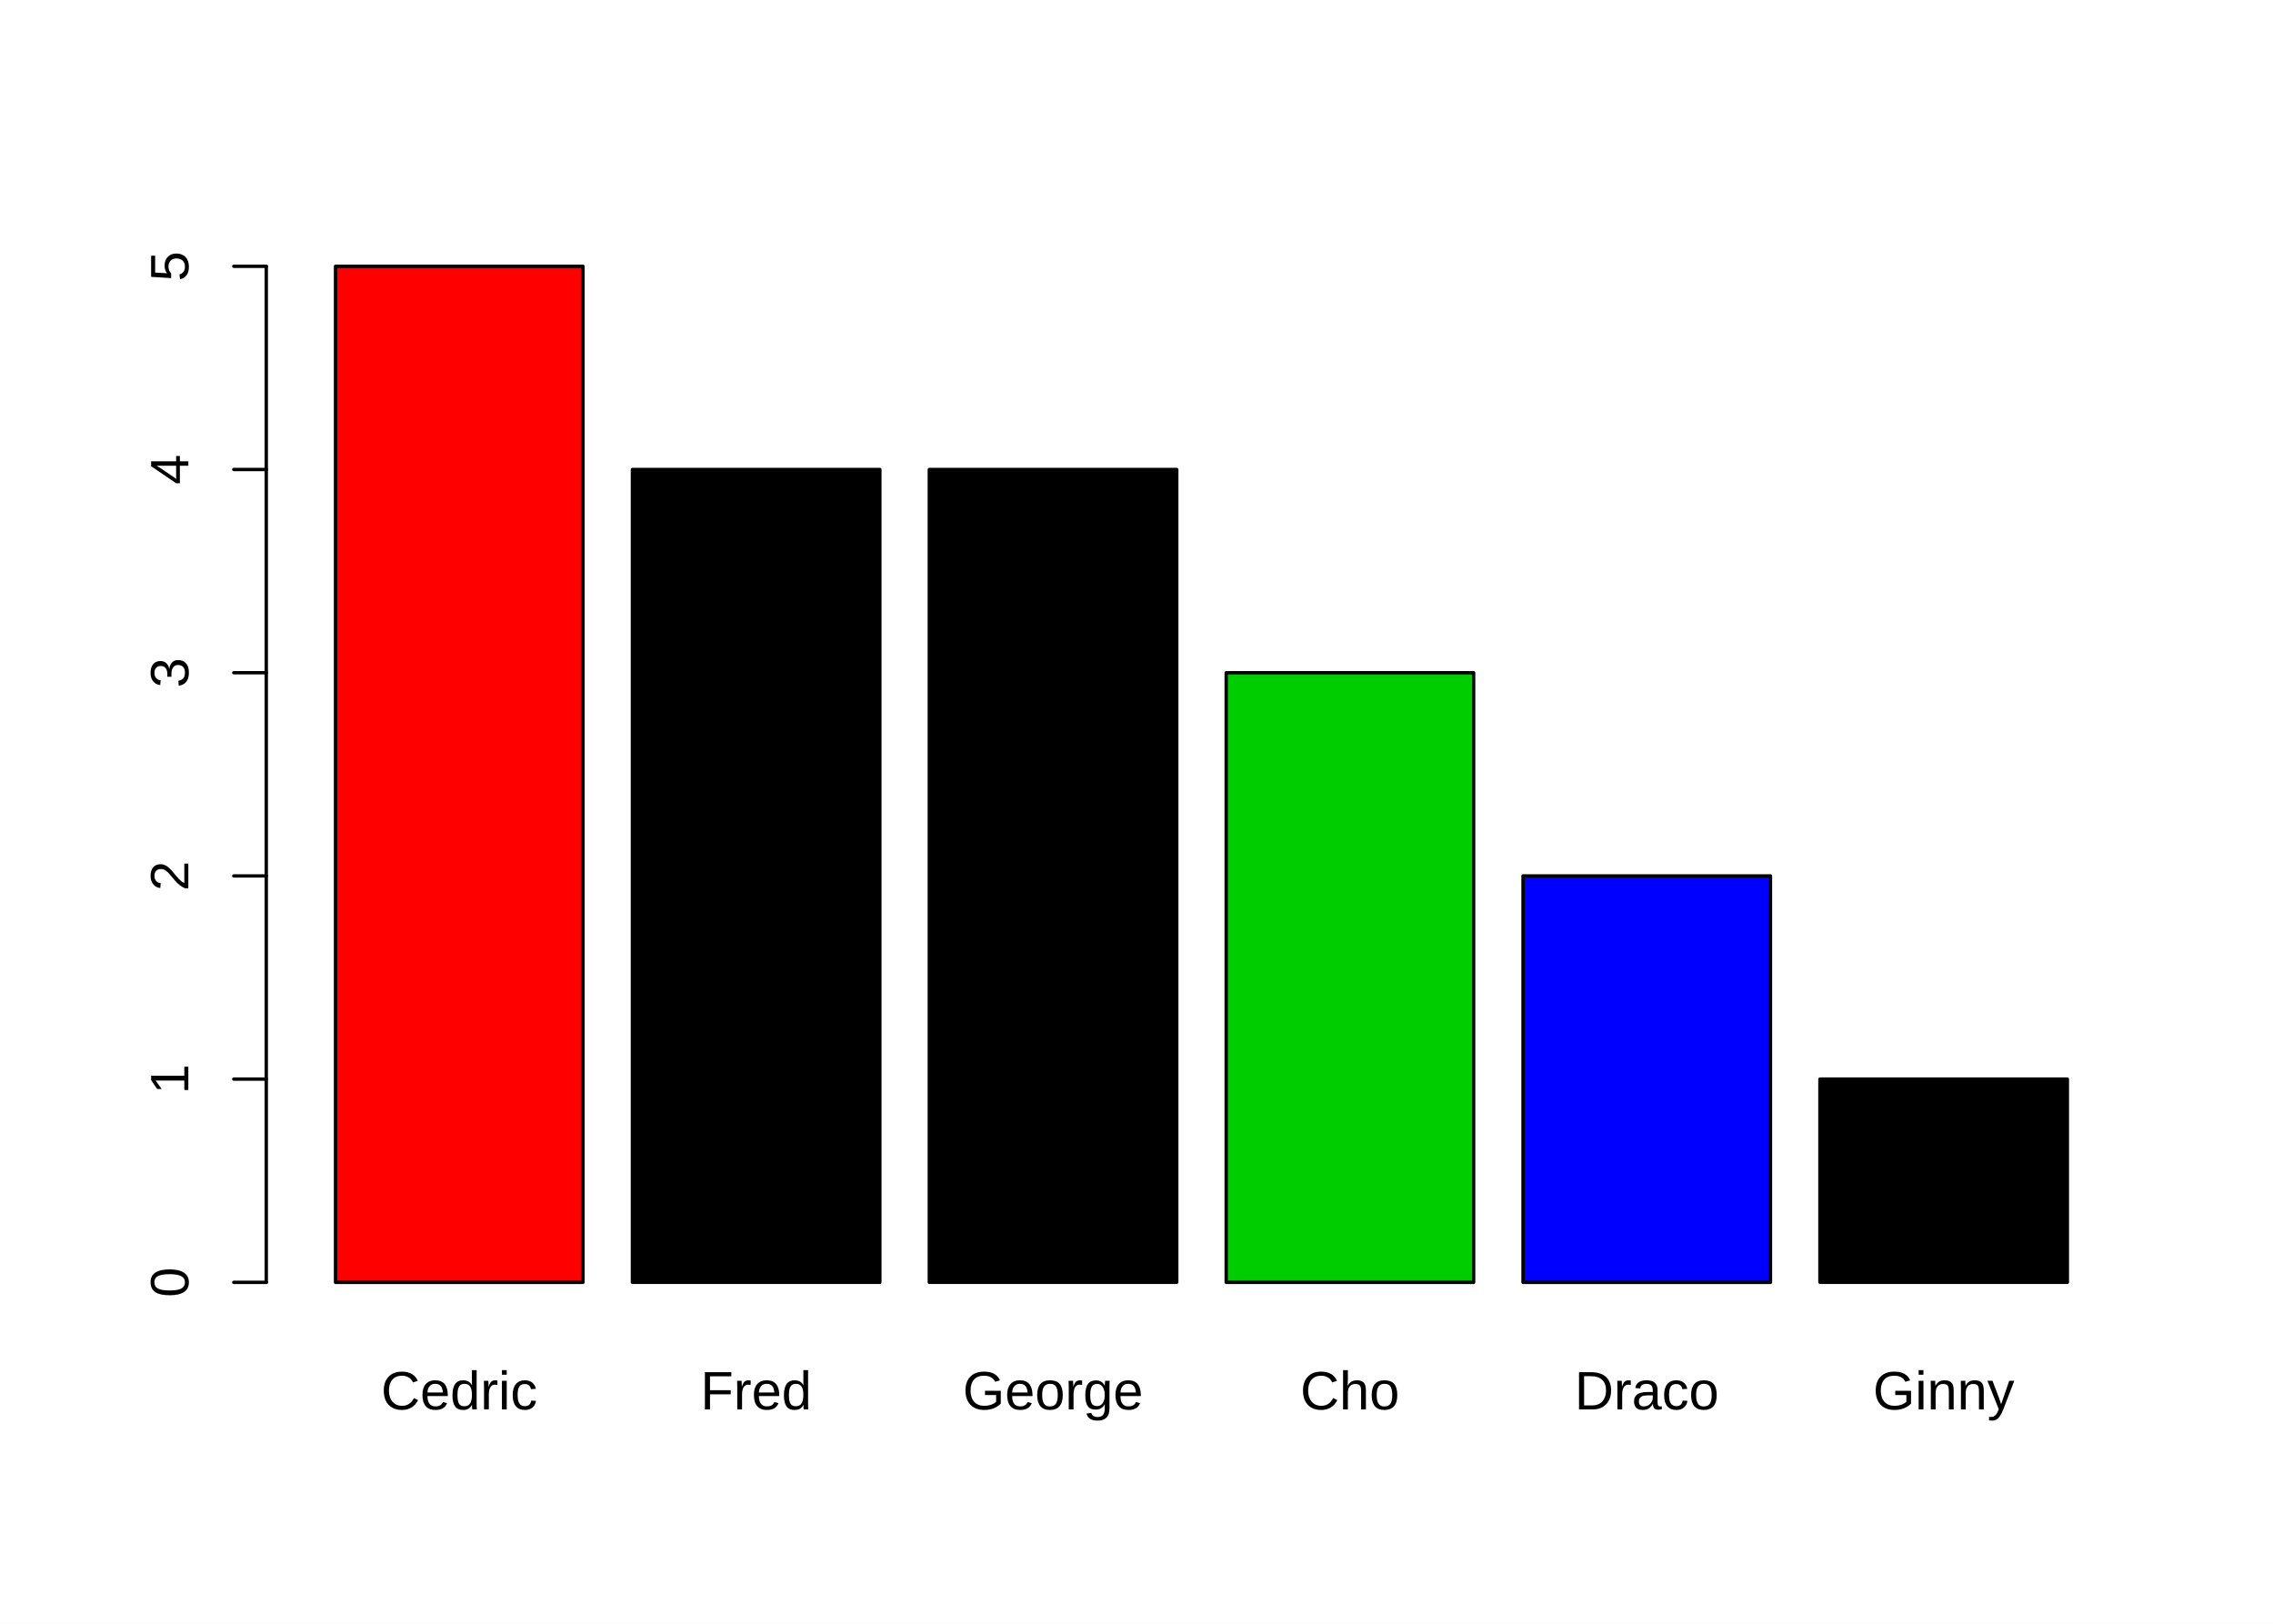
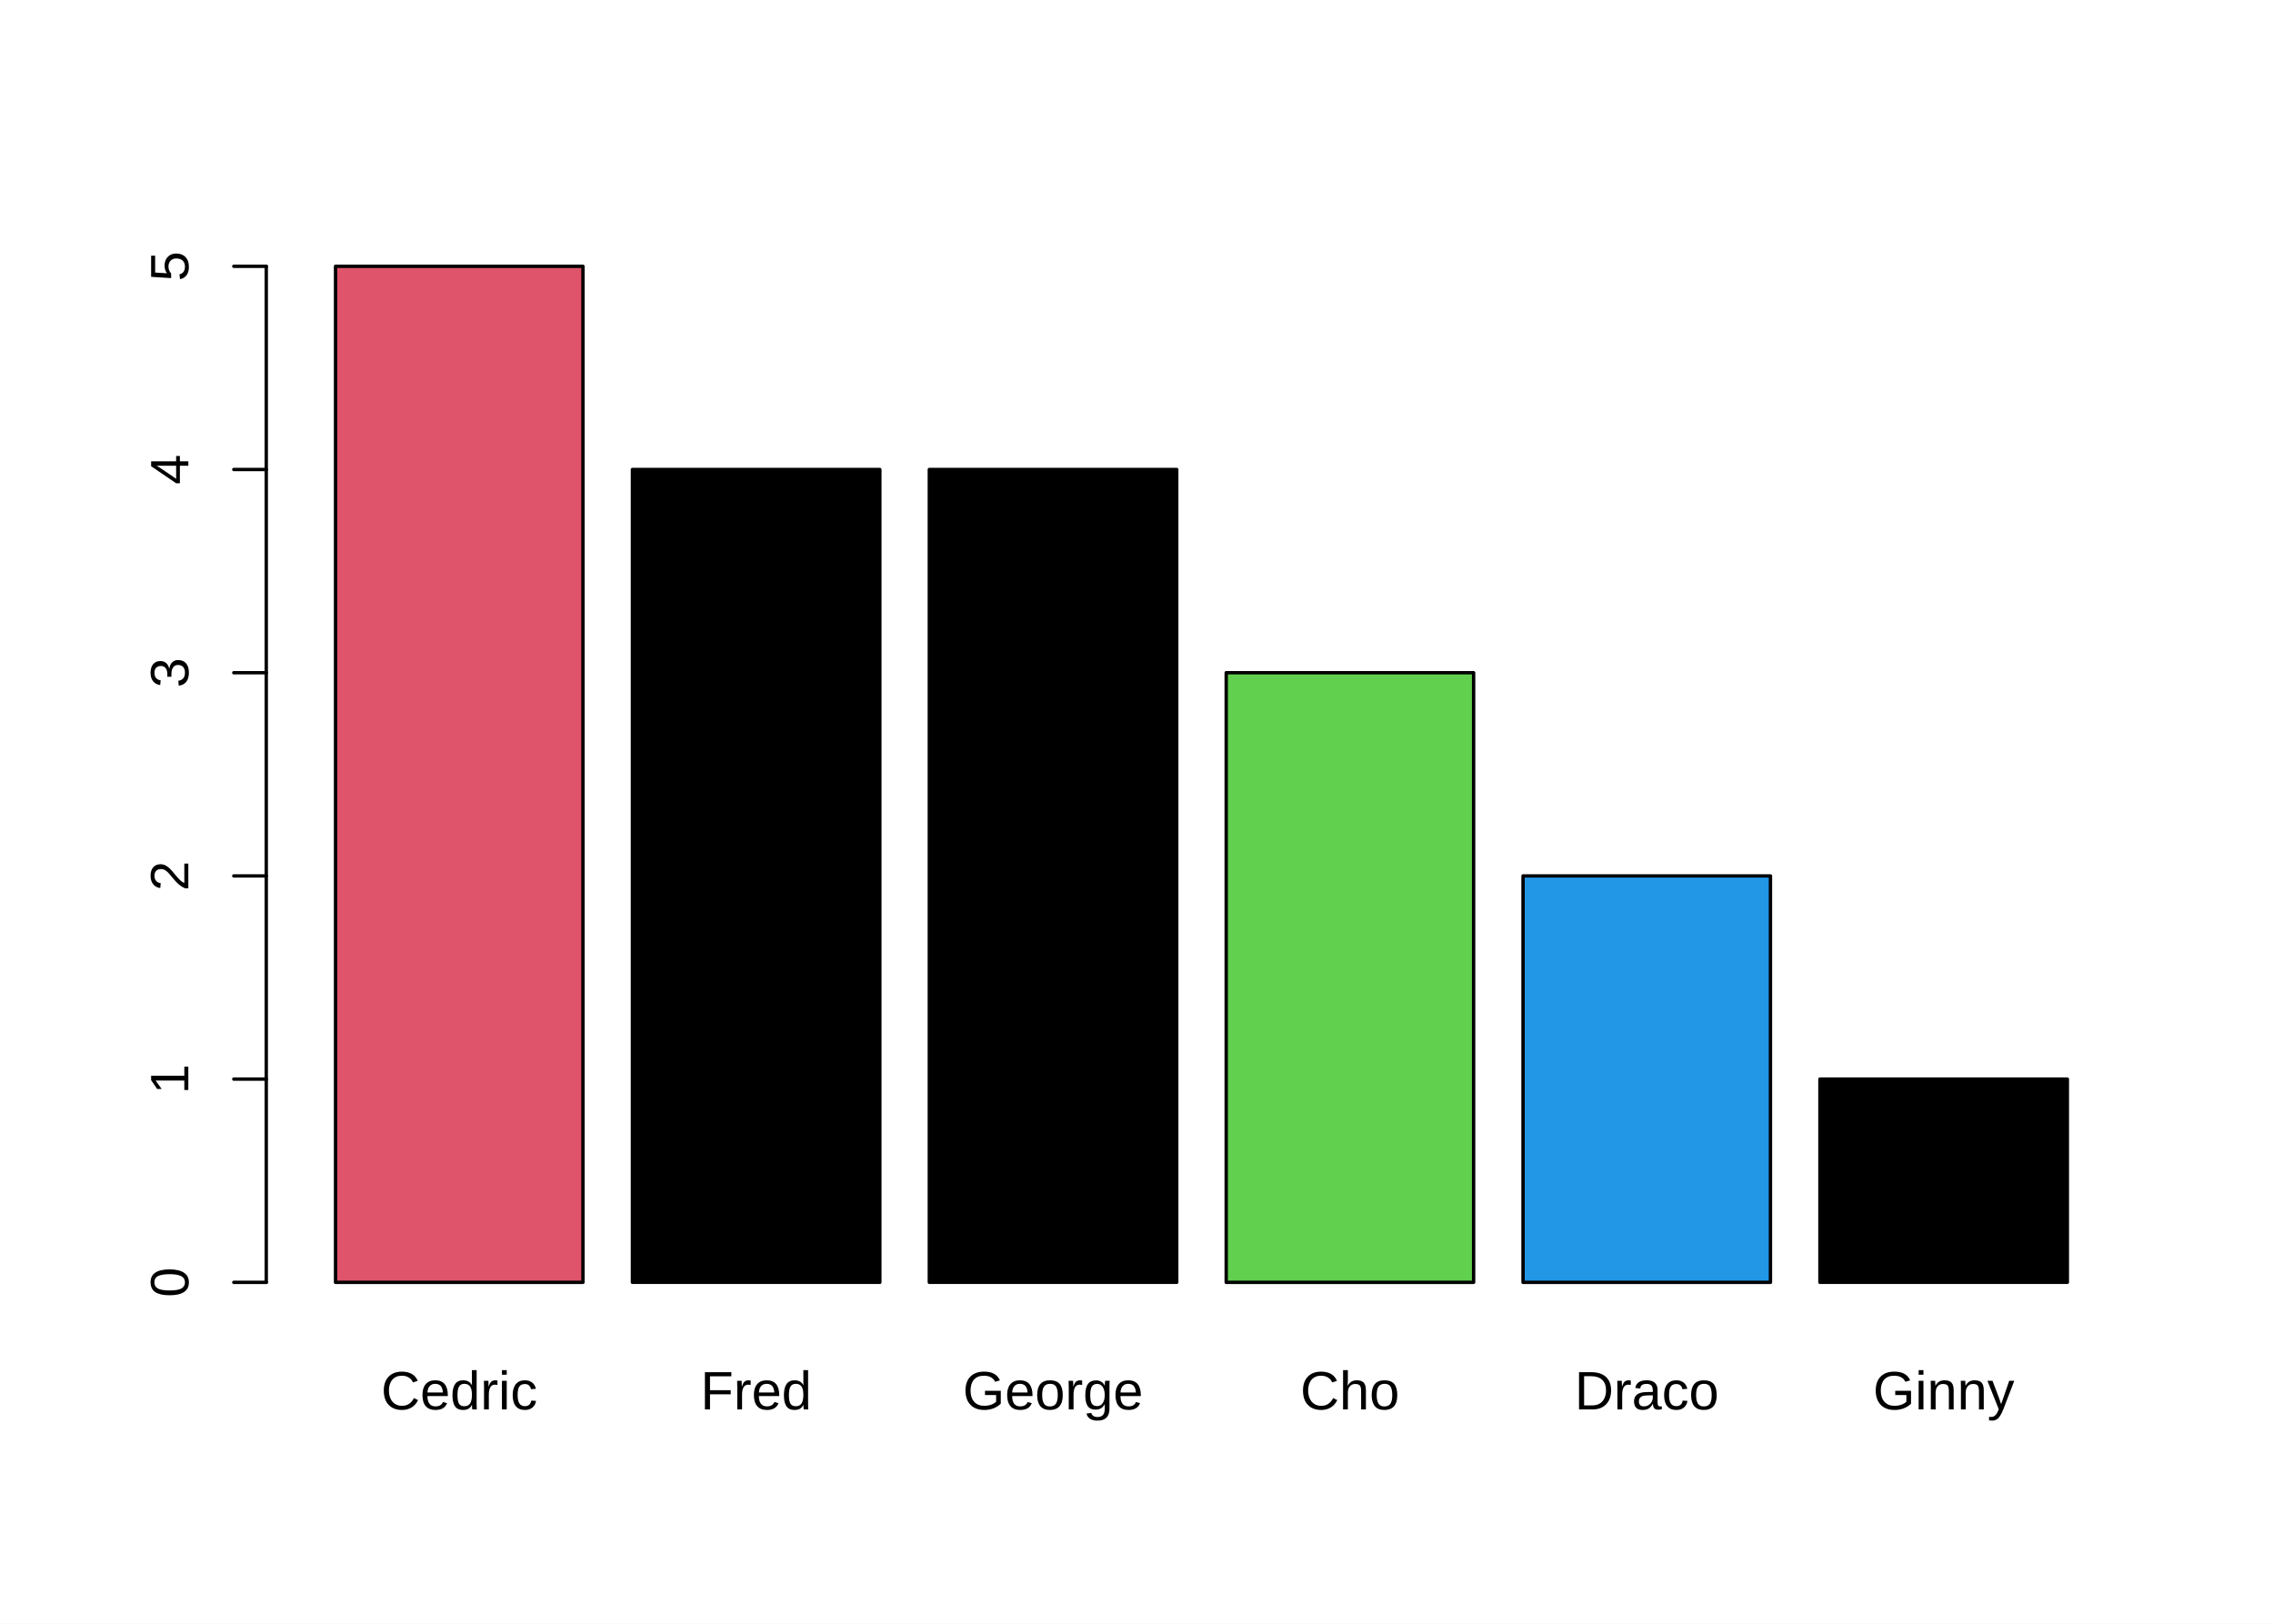
<svg xmlns="http://www.w3.org/2000/svg" viewBox="0 0 504.00 360.00">
  <defs>
    <style type="text/css">
    line, polyline, polygon, path, rect, circle {
      fill: none;
      stroke: #000000;
      stroke-linecap: round;
      stroke-linejoin: round;
      stroke-miterlimit: 10.00;
    }
  </style>
  </defs>
  <rect width="100%" height="100%" style="stroke: none; fill: #FFFFFF;" />
-   <rect x="74.40" y="59.04" width="54.86" height="225.27" style="stroke-width: 0.75; fill: #FF0000;" />
+   <rect x="74.40" y="59.04" width="54.86" height="225.27" style="stroke-width: 0.75; fill: #DF536B;" />
  <rect x="140.23" y="104.09" width="54.86" height="180.21" style="stroke-width: 0.75; fill: #000000;" />
  <rect x="206.06" y="104.09" width="54.86" height="180.21" style="stroke-width: 0.75; fill: #000000;" />
-   <rect x="271.89" y="149.15" width="54.86" height="135.16" style="stroke-width: 0.75; fill: #00CD00;" />
-   <rect x="337.71" y="194.20" width="54.86" height="90.11" style="stroke-width: 0.75; fill: #0000FF;" />
+   <rect x="271.89" y="149.15" width="54.86" height="135.16" style="stroke-width: 0.75; fill: #61D04F;" />
+   <rect x="337.71" y="194.20" width="54.86" height="90.11" style="stroke-width: 0.75; fill: #2297E6;" />
  <rect x="403.54" y="239.25" width="54.86" height="45.05" style="stroke-width: 0.75; fill: #000000;" />
-   <text x="84.49" y="312.48" style="font-size: 12.00px; font-family: Arial;" textLength="34.68px" lengthAdjust="spacingAndGlyphs">Cedric</text>
-   <text x="155.32" y="312.48" style="font-size: 12.00px; font-family: Arial;" textLength="24.67px" lengthAdjust="spacingAndGlyphs">Fred</text>
-   <text x="213.47" y="312.48" style="font-size: 12.00px; font-family: Arial;" textLength="40.03px" lengthAdjust="spacingAndGlyphs">George</text>
-   <text x="288.31" y="312.48" style="font-size: 12.00px; font-family: Arial;" textLength="22.01px" lengthAdjust="spacingAndGlyphs">Cho</text>
-   <text x="349.14" y="312.48" style="font-size: 12.00px; font-family: Arial;" textLength="32.01px" lengthAdjust="spacingAndGlyphs">Draco</text>
-   <text x="415.30" y="312.48" style="font-size: 12.00px; font-family: Arial;" textLength="31.35px" lengthAdjust="spacingAndGlyphs">Ginny</text>
+   <text x="84.49" y="312.48" style="font-size: 12.00px; font-family: Liberation Sans;" textLength="34.68px" lengthAdjust="spacingAndGlyphs">Cedric</text>
+   <text x="155.32" y="312.48" style="font-size: 12.00px; font-family: Liberation Sans;" textLength="24.67px" lengthAdjust="spacingAndGlyphs">Fred</text>
+   <text x="213.47" y="312.48" style="font-size: 12.00px; font-family: Liberation Sans;" textLength="40.03px" lengthAdjust="spacingAndGlyphs">George</text>
+   <text x="288.31" y="312.48" style="font-size: 12.00px; font-family: Liberation Sans;" textLength="22.01px" lengthAdjust="spacingAndGlyphs">Cho</text>
+   <text x="349.14" y="312.48" style="font-size: 12.00px; font-family: Liberation Sans;" textLength="32.01px" lengthAdjust="spacingAndGlyphs">Draco</text>
+   <text x="415.30" y="312.48" style="font-size: 12.00px; font-family: Liberation Sans;" textLength="31.35px" lengthAdjust="spacingAndGlyphs">Ginny</text>
  <line x1="59.04" y1="284.31" x2="59.04" y2="59.04" style="stroke-width: 0.75;" />
  <line x1="59.04" y1="284.31" x2="51.84" y2="284.31" style="stroke-width: 0.75;" />
  <line x1="59.04" y1="239.25" x2="51.84" y2="239.25" style="stroke-width: 0.75;" />
  <line x1="59.04" y1="194.20" x2="51.84" y2="194.20" style="stroke-width: 0.75;" />
  <line x1="59.04" y1="149.15" x2="51.84" y2="149.15" style="stroke-width: 0.75;" />
  <line x1="59.04" y1="104.09" x2="51.84" y2="104.09" style="stroke-width: 0.75;" />
  <line x1="59.04" y1="59.04" x2="51.84" y2="59.04" style="stroke-width: 0.75;" />
-   <text transform="translate(41.76,287.64) rotate(-90)" style="font-size: 12.00px; font-family: Arial;" textLength="6.67px" lengthAdjust="spacingAndGlyphs">0</text>
-   <text transform="translate(41.76,242.59) rotate(-90)" style="font-size: 12.00px; font-family: Arial;" textLength="6.67px" lengthAdjust="spacingAndGlyphs">1</text>
-   <text transform="translate(41.76,197.54) rotate(-90)" style="font-size: 12.00px; font-family: Arial;" textLength="6.67px" lengthAdjust="spacingAndGlyphs">2</text>
-   <text transform="translate(41.76,152.48) rotate(-90)" style="font-size: 12.00px; font-family: Arial;" textLength="6.67px" lengthAdjust="spacingAndGlyphs">3</text>
-   <text transform="translate(41.76,107.43) rotate(-90)" style="font-size: 12.00px; font-family: Arial;" textLength="6.67px" lengthAdjust="spacingAndGlyphs">4</text>
-   <text transform="translate(41.76,62.38) rotate(-90)" style="font-size: 12.00px; font-family: Arial;" textLength="6.67px" lengthAdjust="spacingAndGlyphs">5</text>
+   <text transform="translate(41.76,287.64) rotate(-90)" style="font-size: 12.00px; font-family: Liberation Sans;" textLength="6.67px" lengthAdjust="spacingAndGlyphs">0</text>
+   <text transform="translate(41.76,242.59) rotate(-90)" style="font-size: 12.00px; font-family: Liberation Sans;" textLength="6.67px" lengthAdjust="spacingAndGlyphs">1</text>
+   <text transform="translate(41.76,197.54) rotate(-90)" style="font-size: 12.00px; font-family: Liberation Sans;" textLength="6.67px" lengthAdjust="spacingAndGlyphs">2</text>
+   <text transform="translate(41.76,152.48) rotate(-90)" style="font-size: 12.00px; font-family: Liberation Sans;" textLength="6.67px" lengthAdjust="spacingAndGlyphs">3</text>
+   <text transform="translate(41.76,107.43) rotate(-90)" style="font-size: 12.00px; font-family: Liberation Sans;" textLength="6.67px" lengthAdjust="spacingAndGlyphs">4</text>
+   <text transform="translate(41.76,62.38) rotate(-90)" style="font-size: 12.00px; font-family: Liberation Sans;" textLength="6.67px" lengthAdjust="spacingAndGlyphs">5</text>
</svg>
